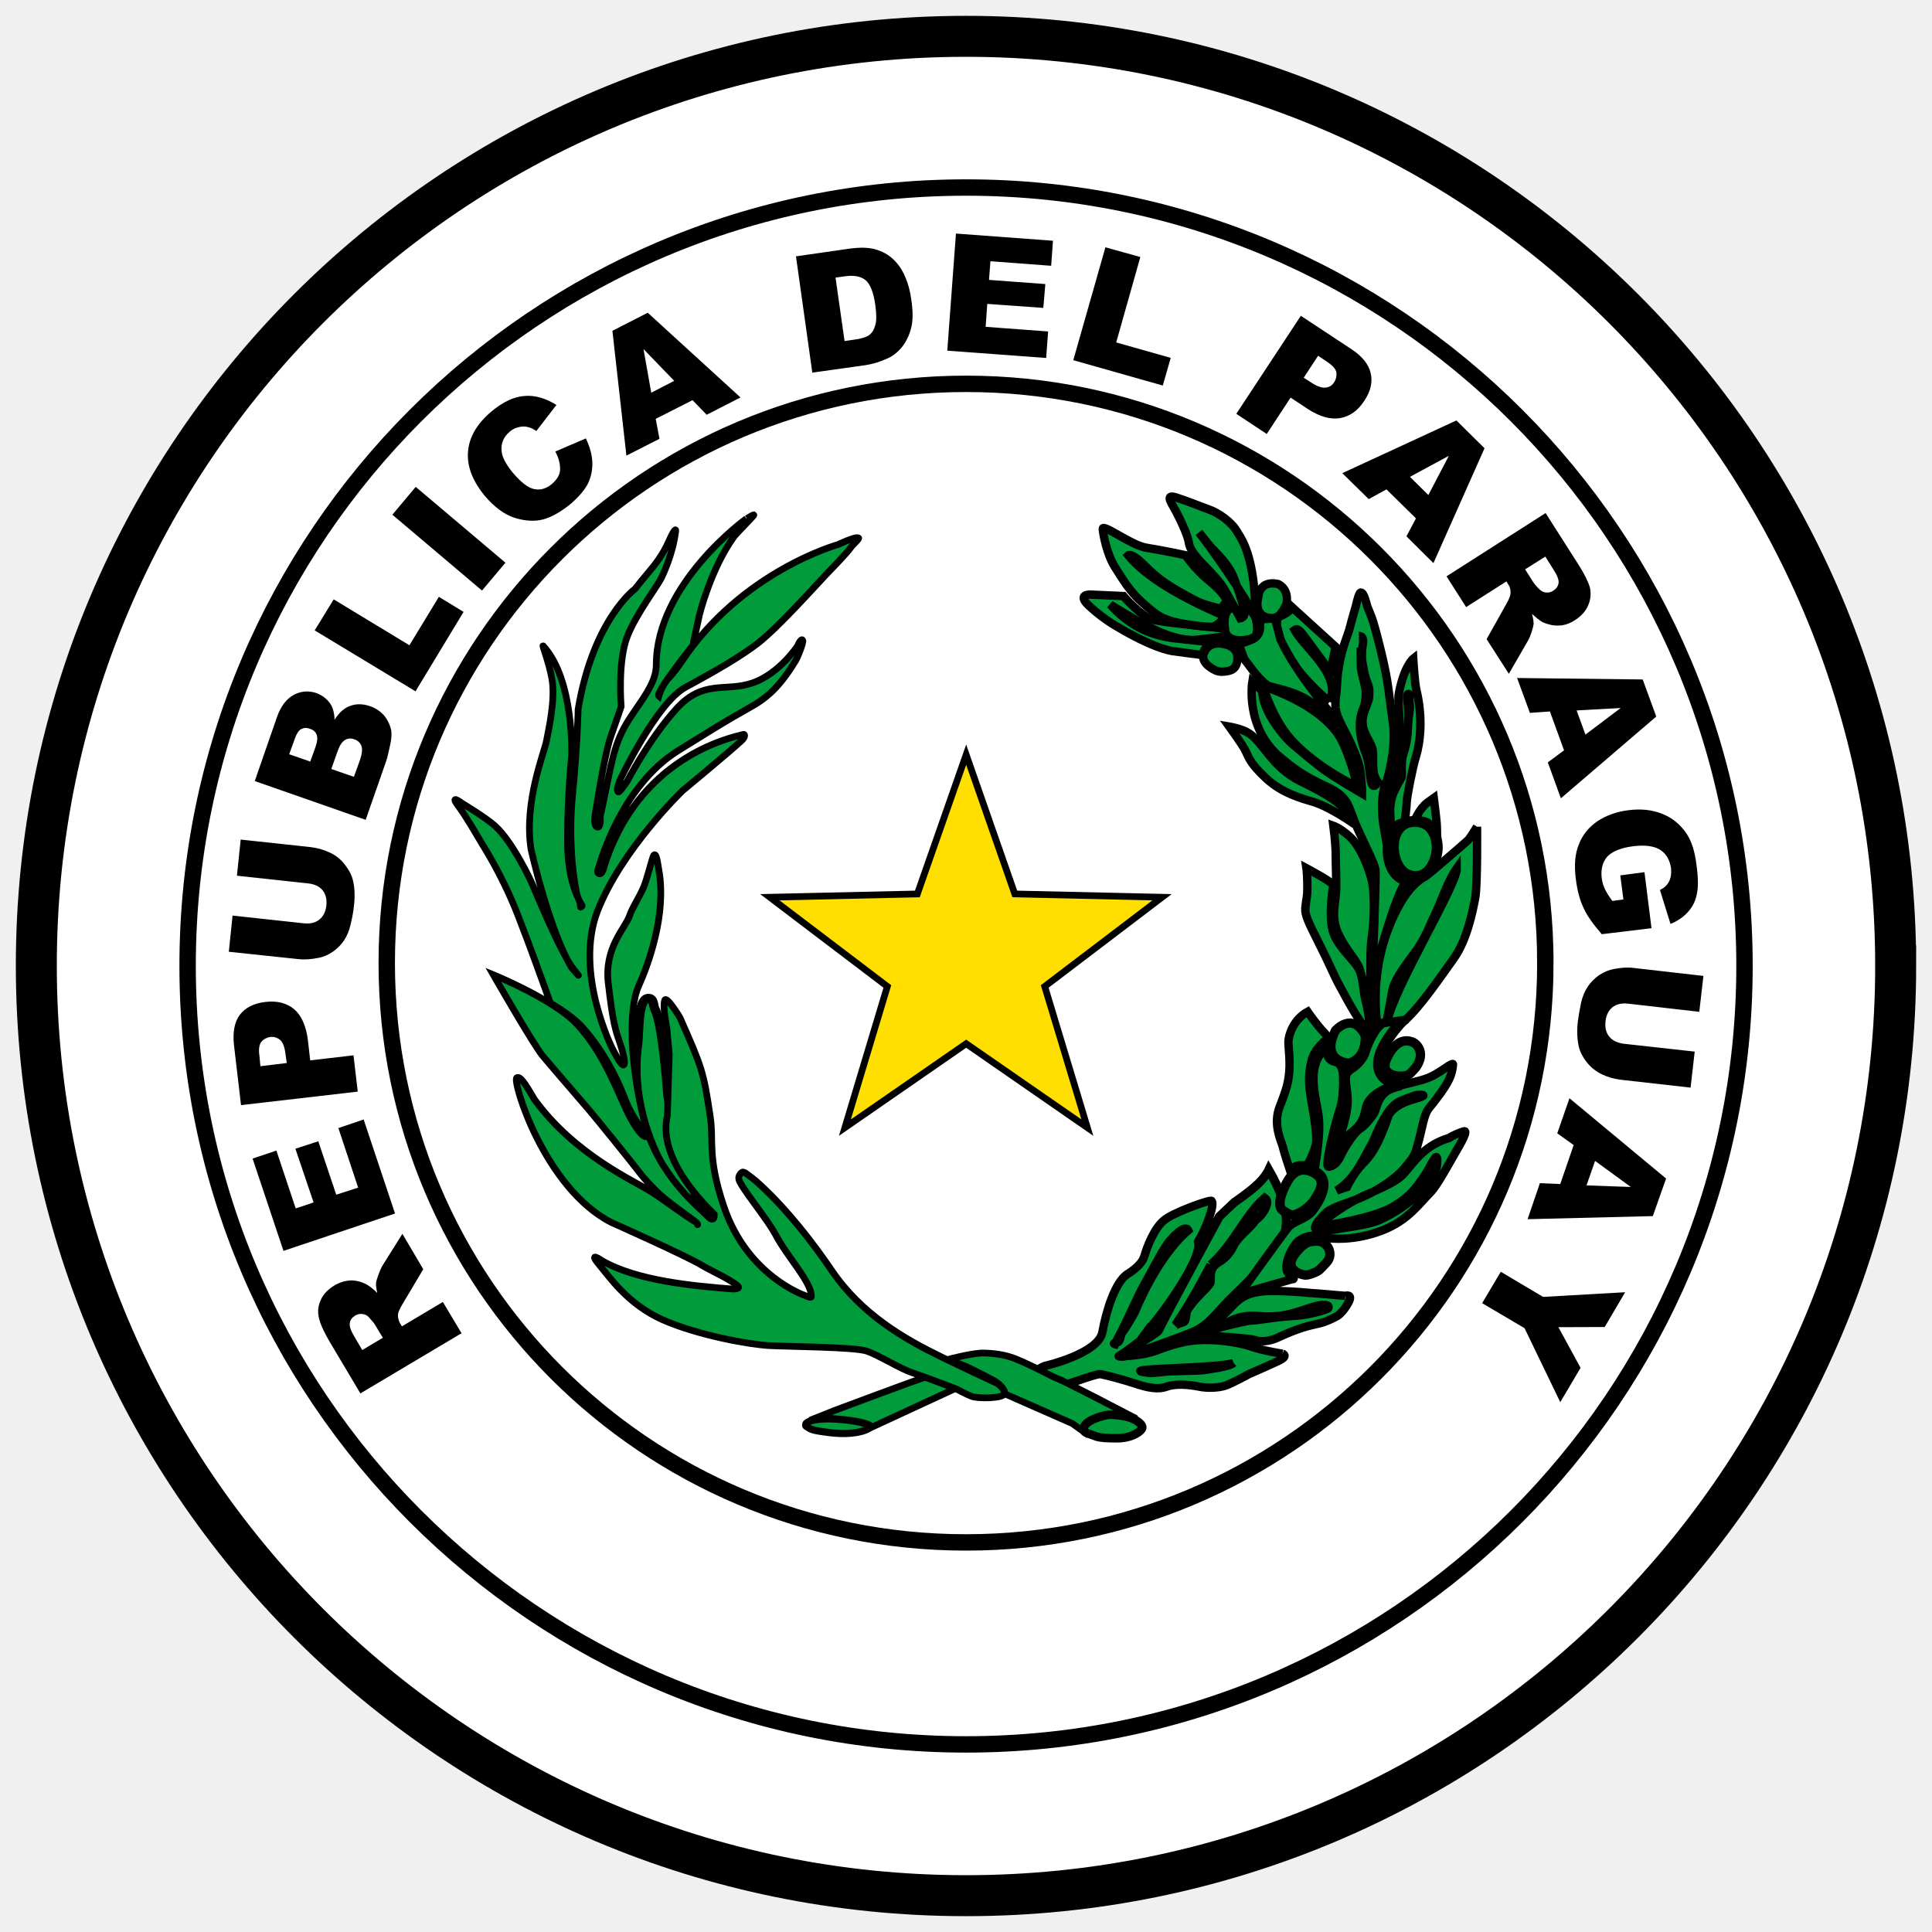
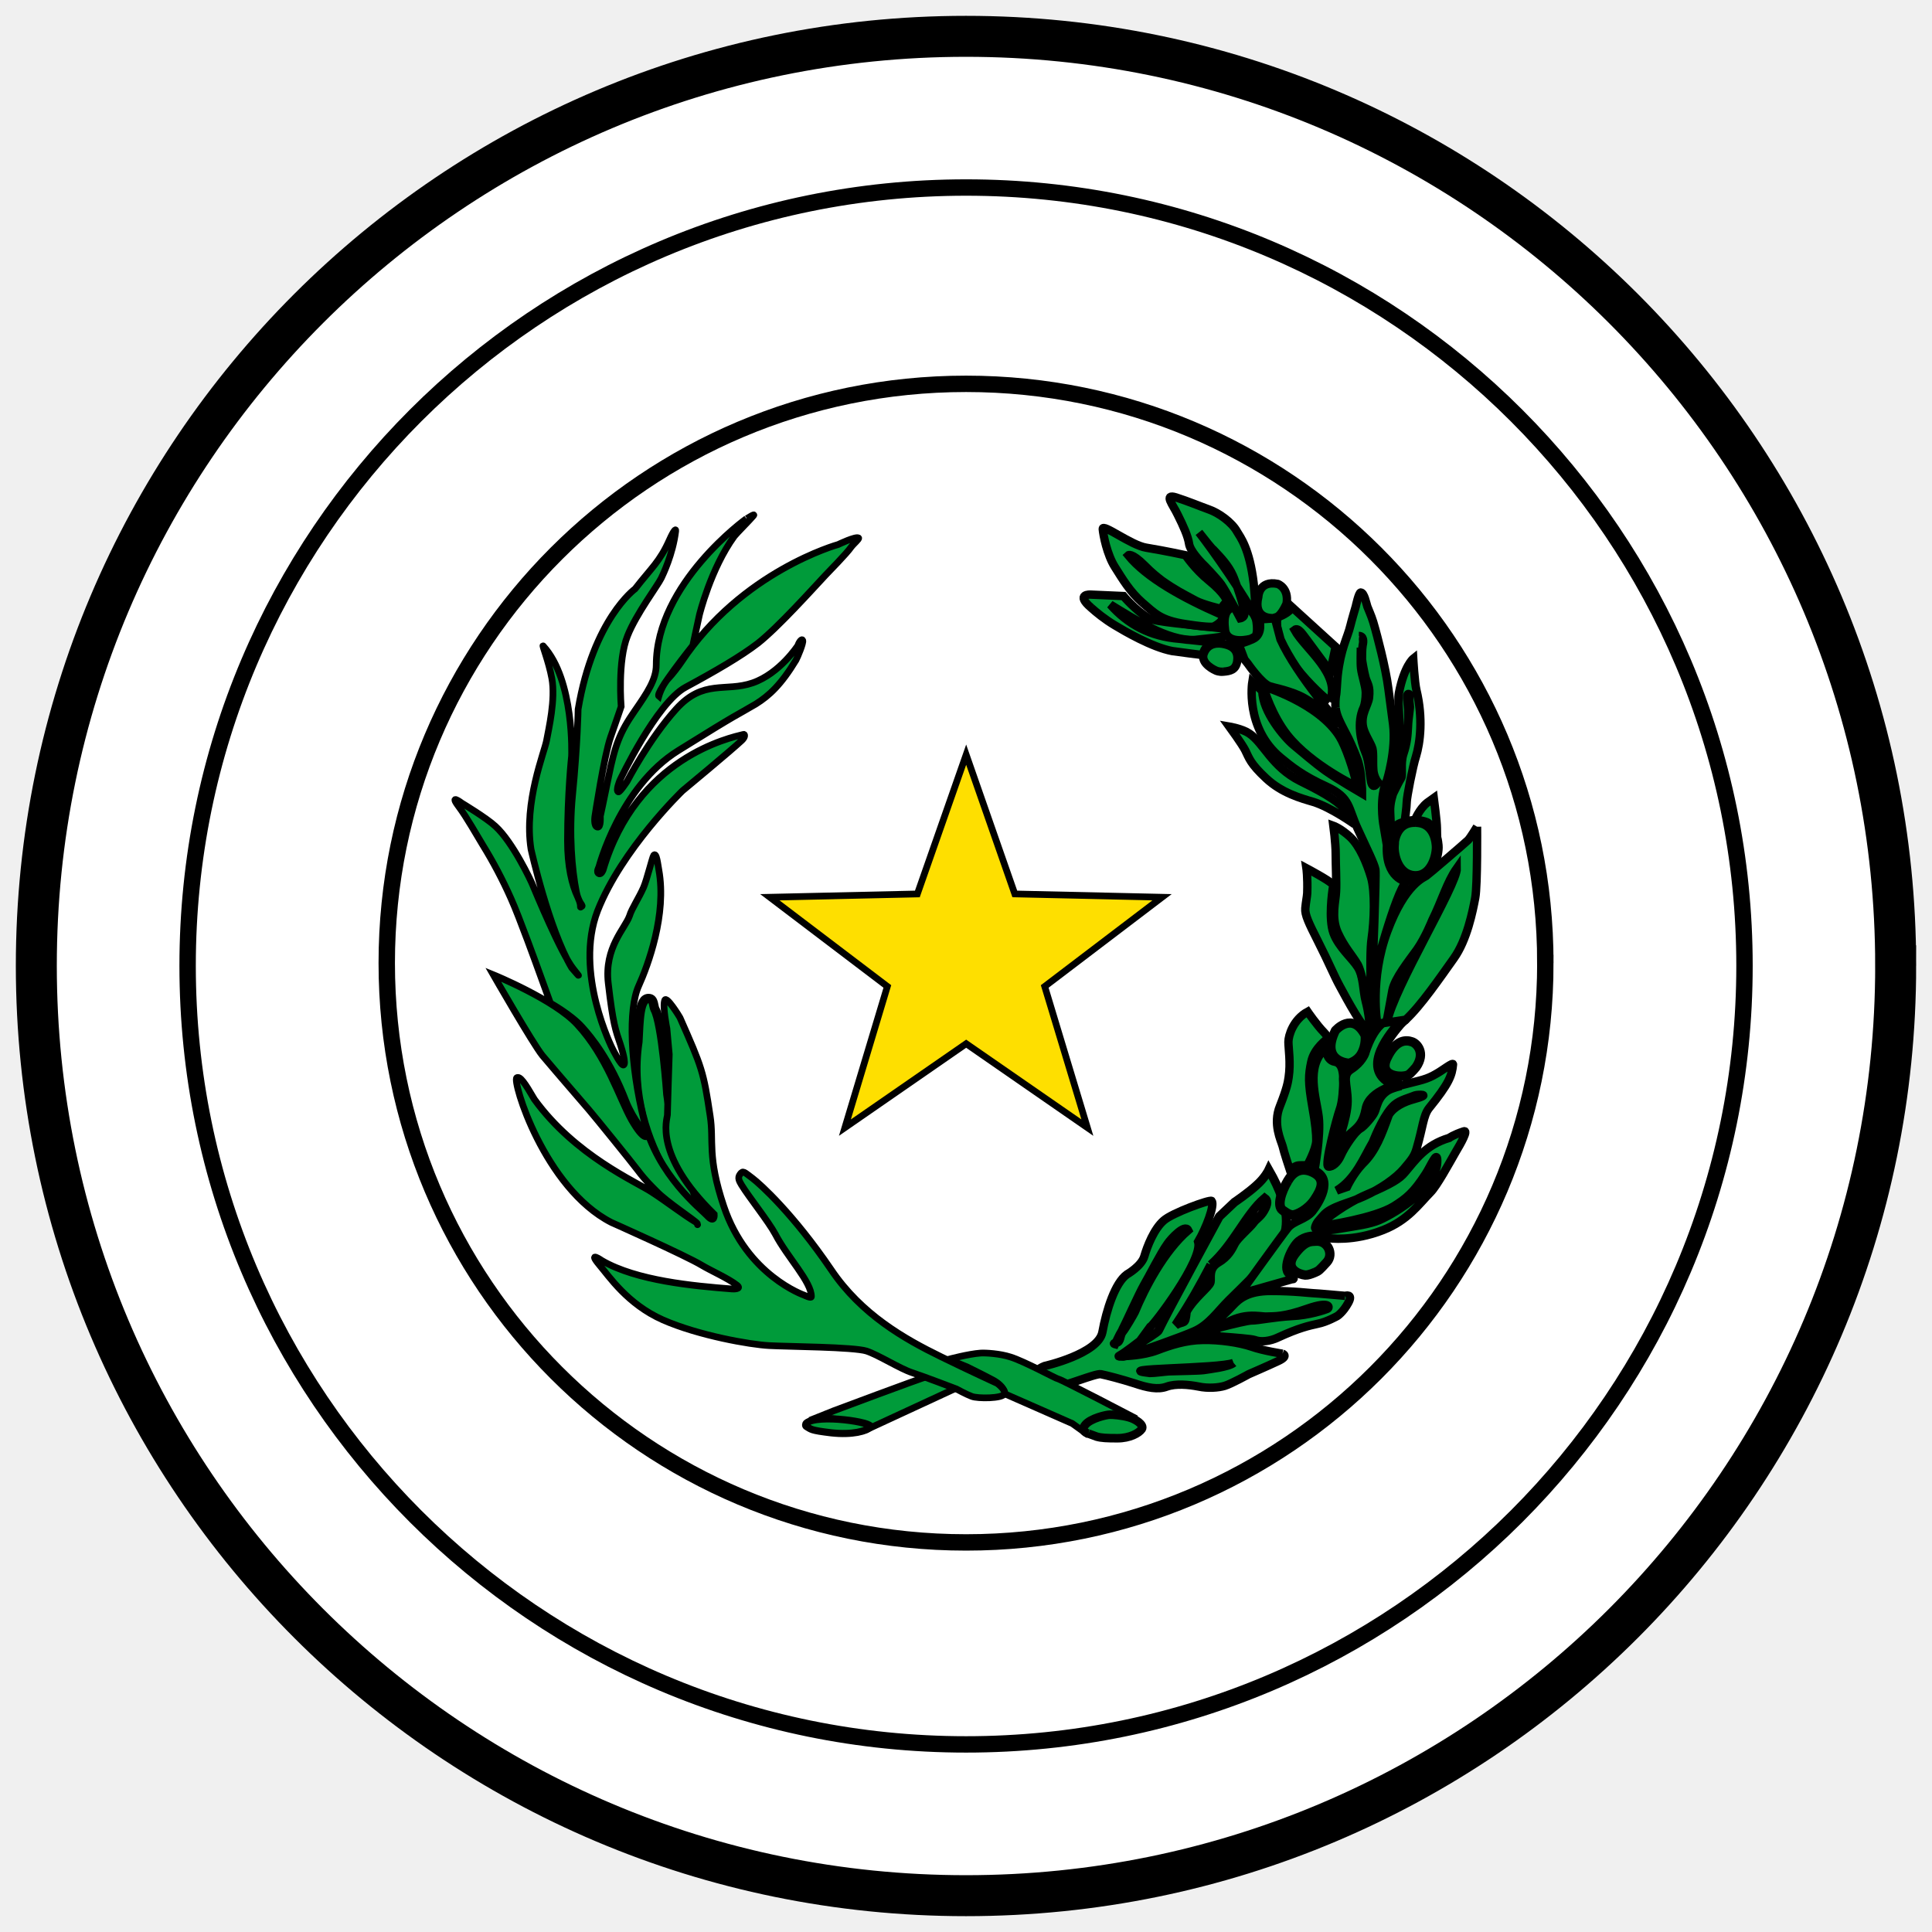
<svg xmlns="http://www.w3.org/2000/svg" width="610" height="610">
  <path d="M598.532 304.923c0 162.168-131.378 293.609-293.54 293.609-162.077 0-293.524-131.441-293.524-293.609 0-162.1 131.447-293.455 293.523-293.455 162.163 0 293.54 131.356 293.54 293.455z" fill="#fff" stroke="#000" stroke-width="12.936" stroke-miterlimit="10" />
  <path d="M447.05 259.365c-7.131-.29-7.176 7.569-7.176 7.569s.247-2.322.042.312c-.135 2.612 1.17 8.976 6.433 9.49 5.556.49 7.4-6.007 7.446-9.155 0-1.25-.405-8.06-6.749-8.216" fill="#009b3a" stroke="#000" stroke-width="3.458" />
-   <path d="M120.875 422.38l-2.51-4.164c-.259-.461-.912-1.23-1.962-2.373-.515-.598-1.186-.87-1.943-.956-.774-.103-1.513.014-2.287.46-.98.598-1.617 1.4-1.72 2.374-.189.99.275 2.355 1.376 4.199l2.545 4.336zm24.852-1.433l-31.938 19-9.751-16.388c-1.806-3.073-2.907-5.514-3.337-7.443-.498-1.963-.257-3.807.55-5.633.81-1.844 2.271-3.38 4.318-4.61 1.702-1.023 3.474-1.518 5.193-1.604 1.79 0 3.423.444 5.005 1.28.98.564 2.116 1.434 3.354 2.698-.292-1.366-.464-2.441-.395-3.278.103-.495.326-1.314.773-2.56.43-1.195.843-2.032 1.101-2.56l6.45-10.277 6.586 11.164-6.586 11.078c-.826 1.4-1.325 2.476-1.394 3.227a5.207 5.207 0 0 0 .688 2.833l.55.905 12.934-7.699 5.899 9.867zM89.502 394.942l-9.751-29.139 7.515-2.526 6.106 18.265 5.64-1.895-5.744-16.95 7.224-2.356 5.675 16.865 6.914-2.236-6.243-18.794 7.98-2.715 9.906 29.686zM90.544 335.63l-.396-2.731c-.257-2.27-.808-3.739-1.65-4.507-.912-.768-1.927-1.126-3.148-.99-1.135.188-2.064.666-2.769 1.468-.74.888-.98 2.356-.671 4.49l.31 3.277 8.323-1.007zm-14.446 13.298l-2.219-18.931c-.447-4.063.138-7.306 1.84-9.594 1.754-2.27 4.437-3.636 8.049-4.045 3.715-.461 6.793.34 9.132 2.304 2.305 1.997 3.784 5.326 4.334 9.9l.705 6.232 13.673-1.588 1.342 11.454zM74.806 276.485l1.187-11.403 22.048 2.373c2.167.256 4.196.836 6.002 1.69 1.944.87 3.491 2.134 4.781 3.772 1.273 1.64 2.167 3.21 2.58 4.9.567 2.236.722 4.967.36 8.108-.154 1.724-.532 3.721-1.031 5.804-.464 2.1-1.187 3.823-2.081 5.155-.912 1.366-2.081 2.578-3.577 3.619-1.497 1.024-3.01 1.656-4.523 1.929-2.442.495-4.54.597-6.364.393l-21.945-2.322 1.187-11.42 22.512 2.441c2.03.205 3.646-.17 4.902-1.195 1.256-1.007 1.96-2.475 2.201-4.404.207-2.031-.206-3.602-1.186-4.814-.98-1.246-2.494-1.946-4.54-2.185l-22.513-2.44zM111.74 245.277l1.977-5.496c.602-1.861.774-3.295.361-4.336-.36-.94-1.135-1.673-2.253-2.032-1.1-.375-2.012-.307-2.906.24-.93.563-1.72 1.758-2.357 3.619l-1.96 5.53 7.137 2.476zm-13.777-4.83l1.669-4.66c.567-1.708.722-3.005.31-3.876-.31-.836-1.033-1.502-2.15-1.826-.98-.376-1.91-.307-2.718.12-.808.477-1.479 1.502-2.03 3.14l-1.736 4.797 6.655 2.305zm-17.525 6.162l7.052-20.33c1.22-3.38 2.958-5.634 5.297-6.914 2.253-1.161 4.626-1.383 7.154-.53 2.03.802 3.578 2.031 4.644 3.84.637 1.196 1.032 2.766 1.032 4.593 1.462-2.322 3.147-3.79 5.022-4.421 1.909-.684 3.99-.649 6.243.136a10.294 10.294 0 0 1 4.42 2.953c1.117 1.4 1.857 2.936 2.218 4.678.172 1.126.086 2.628-.31 4.49-.584 2.61-.928 4.267-1.22 5.035l-6.536 18.709-35.016-12.24zM99.36 199.036l6.002-9.799 23.906 14.493 9.304-15.295 7.791 4.763-15.169 25.076zM123.881 162.51l7.378-8.79 28.326 23.949-7.395 8.791zM175.325 142.557l9.648-4.13c1.238 2.594 1.944 5.07 2.047 7.493.085 2.39-.379 4.643-1.376 6.743-1.1 2.134-2.907 4.2-5.383 6.367-3.147 2.56-6.037 4.233-8.771 4.967-2.7.7-5.727.53-9.098-.528-3.25-1.076-6.346-3.414-9.339-6.914-3.887-4.762-5.675-9.423-5.28-13.997.379-4.66 2.89-8.843 7.464-12.7 3.63-3.005 7-4.575 10.32-4.832 3.233-.307 6.672.666 10.13 2.834l-6.347 8.228c-.963-.632-1.772-1.058-2.46-1.195a5.568 5.568 0 0 0-3.078-.035 6.554 6.554 0 0 0-2.82 1.4c-2.013 1.69-2.89 3.772-2.597 6.264.172 1.86 1.358 4.029 3.422 6.606 2.666 3.158 4.97 4.934 6.862 5.292 1.995.41 3.835-.154 5.555-1.587 1.668-1.434 2.58-2.937 2.614-4.575.05-1.741-.412-3.636-1.513-5.702M212.879 120.252l-9.7-10.038 2.442 13.776zm5.779 6.094l-11.626 5.906 1.186 6.299-10.44 5.309-4.419-39.415 11.162-5.702 29.288 26.75-10.68 5.462zM263.803 87.646l2.855 20.04 2.786-.41c2.39-.29 4.06-.82 5.005-1.485.911-.734 1.53-1.673 1.909-3.14.413-1.366.413-3.5-.014-6.47-.55-3.875-1.582-6.47-3.027-7.699-1.479-1.23-3.698-1.673-6.656-1.23l-2.855.394zm-12.486-6.709l16.855-2.424c3.319-.444 6.019-.41 8.186.205 2.236.631 4.076 1.655 5.693 3.158 1.565 1.502 2.82 3.328 3.714 5.462.946 2.134 1.583 4.507 1.927 7.016.602 3.892.602 7.033-.035 9.27-.568 2.287-1.566 4.318-2.924 6.025-1.41 1.656-2.975 2.902-4.713 3.602-2.373 1.075-4.591 1.707-6.655 2.031l-16.889 2.373-5.16-36.718zM301.827 73.742l30.63 2.27-.568 7.904-19.176-1.434-.447 5.89 17.783 1.314-.637 7.528-17.697-1.264-.516 7.238 19.727 1.468-.62 8.365-31.214-2.305 2.734-36.974zM349.02 78.076l11.025 3.073-7.62 26.97 17.217 4.866-2.511 8.74-28.257-8.006zM411.635 119.251l2.373 1.537c1.823 1.212 3.37 1.724 4.489 1.604 1.204-.137 2.098-.665 2.734-1.707.62-.939.843-1.997.705-3.14-.223-1.093-1.238-2.203-3.027-3.38l-2.734-1.844zm-.912-19.545l15.943 10.515c3.457 2.27 5.486 4.831 6.105 7.596.671 2.8 0 5.736-2.046 8.774-1.995 3.09-4.575 4.9-7.636 5.429-3.096.495-6.484-.461-10.354-3.005l-5.245-3.482-7.533 11.488-9.614-6.367zM450.986 156.292l6.467-12.376-12.28 6.64zm-3.921 7.374l-9.304-9.15-5.607 3.073-8.341-8.193 17.144-7.92 18.886-8.724 8.874 8.774-16.132 36.274-8.53-8.466zM481.535 179.763l2.614 4.131c.31.41.877 1.212 2.047 2.305.585.512 1.17.836 1.995.87.808.103 1.496-.102 2.201-.546.98-.631 1.531-1.416 1.703-2.424.138-.955-.378-2.39-1.53-4.13l-2.65-4.234-6.38 4.029zm-24.817 2.203l31.284-19.973 10.267 16.098c1.91 2.97 3.113 5.41 3.698 7.306.43 1.894.293 3.806-.482 5.633-.756 1.878-2.15 3.43-4.11 4.711-1.772 1.127-3.474 1.758-5.228 1.758-1.669.103-3.371-.324-5.04-1.024-.98-.58-2.115-1.434-3.388-2.646.327 1.366.533 2.476.5 3.244-.07.529-.31 1.4-.654 2.56-.413 1.23-.791 2.1-1.118 2.629l-6.054 10.481-7.017-10.942 6.295-11.232c.843-1.502 1.255-2.578 1.255-3.329.035-1.007-.12-1.963-.79-2.816l-.5-.854-12.726 8.108-6.192-9.712zM500.58 231.942l11.128-8.398-13.913.768zm-6.758 4.967l-4.455-12.273-6.329.444-4.041-11.01 39.659.46 4.282 11.71-30.114 25.81-4.127-11.334 5.125-3.806zM511.582 276.384l7.636-1.007 2.22 17.685-15.703 1.895c-2.649-3.073-4.678-5.821-5.761-8.33-1.204-2.493-1.978-5.514-2.425-9.048-.568-4.37-.275-8.023.946-10.959 1.1-2.936 3.06-5.377 5.813-7.306 2.768-1.826 6.036-3.038 9.837-3.5 4.007-.529 7.636-.119 10.8 1.196 3.165 1.263 5.71 3.397 7.688 6.401 1.53 2.373 2.545 5.633 3.027 9.867.568 4.045.568 7.135.035 9.235a11.105 11.105 0 0 1-2.804 5.48c-1.341 1.501-3.147 2.799-5.452 3.72l-3.336-10.703c1.324-.665 2.305-1.519 2.89-2.73.602-1.162.756-2.63.602-4.234-.413-2.527-1.445-4.404-3.337-5.668-1.943-1.263-4.798-1.655-8.547-1.195-3.99.495-6.69 1.64-8.256 3.295-1.479 1.741-2.029 3.977-1.754 6.64.138 1.264.516 2.441.998 3.534.532 1.16 1.307 2.339 2.373 3.807l3.491-.478-.98-7.597zM535.079 332.03l-1.307 11.369-21.945-2.476c-2.185-.256-4.197-.819-6.054-1.724-1.858-.904-3.457-2.133-4.747-3.772-1.255-1.605-2.115-3.226-2.528-4.865-.533-2.373-.671-5.036-.31-8.16.241-1.775.585-3.738 1.015-5.838.5-2.1 1.238-3.807 2.167-5.138.894-1.331 2.098-2.51 3.543-3.568 1.616-1.007 3.095-1.638 4.575-1.894 2.407-.462 4.557-.615 6.363-.342l21.98 2.51-1.308 11.334-22.478-2.577c-2.047-.222-3.663.137-4.936 1.143-1.238 1.025-1.978 2.459-2.184 4.422-.223 2.014.155 3.601 1.152 4.813.963 1.23 2.477 1.964 4.49 2.27l22.512 2.493zM500.918 374.272l13.982.495-11.282-8.228-2.7 7.733zm-8.29-.427l4.231-12.308-5.177-3.704 3.853-11.078 30.51 25.349-4.197 11.864-39.539.973 3.887-11.37 6.432.274zM513.111 408.011l-6.449 10.976-14.618.05 7 12.836-6.416 10.84-11.282-23.37-13.38-7.886 5.882-9.918 13.363 7.938 25.9-1.468z" />
  <path d="M550.8 304.929c0 135.79-110.035 245.84-245.764 245.84-135.763 0-245.798-110.05-245.798-245.84 0-135.689 110.035-245.721 245.798-245.721 135.729 0 245.764 110.032 245.764 245.72z" fill="none" stroke="#000" stroke-width="5.174" stroke-miterlimit="10" />
  <path d="M487.917 304.05c0 101.077-81.863 182.946-182.886 182.946S122.11 405.127 122.11 304.05c0-100.974 81.897-182.86 182.92-182.86 101.023 0 182.886 81.886 182.886 182.86z" fill="none" stroke="#000" stroke-width="5.175" stroke-miterlimit="10" />
  <path d="M305.052 238.277l15.358 43.973 46.487 1.04-37.045 28.167 13.466 44.57-38.266-26.493-38.284 26.493 13.398-44.57-37.097-28.166 46.573-1.041z" fill="#fedf00" stroke="#000" stroke-width="2.115" />
  <path d="M389.499 430.317c-1.548 1.297-7.791 1.997-9.442 2.27-1.668.222-8.221.29-10.99.392-1.53.103-4.471.53-6.002.53-13.436-1.533 21.825-1.318 26.434-3.192m-35.205-10.396c.877-1.57 5.28-11.369 6.862-14.151 1.616-2.732 5.263-10.02 7.447-13.059 1.118-1.639 5.503-6.401 6.552-4.268-7.637 6.602-13.657 18.117-16.863 25.868-.413.836-2.924 5.148-3.852 6.274-.895 1.11-.53 3.2-1.94 3.37-1.479.189-.442.455-.442.455s1.273-2.833 2.236-4.49zm50.649 7.494s-6.071-.905-9.838-2.236c-3.749-1.264-10.044-2.237-15.41-2.1-5.314.07-10.18 1.673-14.515 3.329-4.317 1.604-9.906 1.74-9.906 1.74s-3.164.496-1.685-.238c1.41-.7 6.311-4.523 6.311-4.523l3.165-4.336c.912-.254 16.973-21.331 15.227-26.986 2.46-4.165 5.342-11.593 4.259-12.89-.516-.53-12.504 3.806-15.135 6.196-3.044 2.63-5.194 8.109-6.105 11.267-.895 3.14-5.504 5.735-5.504 5.735-3.749 2.697-6.466 11.232-7.74 18.214-1.289 6.896-18.275 10.715-18.275 10.715s-4.713 1.758-.533 3.09c.722.205 2.586 3.357 4.082 3.408 2.081.24 12.63-4.274 14.263-3.915 1.926.392 6.587 1.604 10.628 2.902 4.025 1.365 7.344 2.065 10.165 1.024 2.855-1.024 6.93-.632 9.992-.035 3.01.649 6.38.376 8.324-.222 2.08-.631 7.55-3.67 7.55-3.67s5.916-2.56 9.339-4.165c3.422-1.604 1.341-2.304 1.341-2.304" fill="#009b3a" stroke="#000" stroke-width="2.644" />
  <path d="M358.78 447.92s-23.39-12.24-24.646-12.53c-.74-.103-10.611-5.548-15.135-6.948-3.267-1.058-7.773-1.331-9.39-1.229-3.852.273-10.137 1.971-10.137 1.971l5.813 2.373s5.451 2.68 8.117 4.114c3.818 2.014 3.99 4.472 3.99 4.472l21.18 9.313 4.299 3.09s3.904-5.395 15.908-4.626" fill="#009b3a" stroke="#000" stroke-width="2.115" />
  <path d="M382.307 399.338c7.356-6.56 10.954-15.891 17.007-21.055.979.702.979 1.871-.218 3.94-1.142 2.034-2.665 2.736-3.336 3.798-1.233 1.655-4.917 4.718-5.914 6.553-.889 1.746-2.033 4.177-5.242 6.03-3.191 1.908-2.188 4.945-2.46 6.223-.254 1.403-5.174 4.925-7.55 9.28-.45 4.54-.657 2.638-3.408 4.25 5.01-7.556 7.646-12.42 11.12-19.02m-16.534 20.768c-.472.99-14.983 9.23-10.45 8.006 4.515-1.188 17.92-6.026 21.727-7.718 4.66-2.034 7.452-6.299 10.951-9.772 3.572-3.545 14.618-14.095 16.521-18.163 1.868-4.193 3.568-10.018-3.92-23.101 0 0-1.16 2.501-3.953 4.949-2.755 2.501-6.871 5.272-6.871 5.272l-4.805 4.535s-16.952 31.151-19.2 35.992" fill="#009b3a" stroke="#000" stroke-width="2.787" />
  <path d="M424.717 409.145s-9.287-.837-10.095-.837c-.877 0-5.968-.7-13.363-.7-7.327 0-10.078 2.544-12.004 4.592-2.082 2.288-7.86 7.58-7.86 7.58l3.113-.274c7.43-5.786 13.209-3.665 15.513-3.836 2.408-.085 5.308.152 12.737-2.477 7.55-2.645 7.11-.173 6.284.083-.826.324-5.664 2.022-11.202 2.261-5.606.307-10.522 1.396-12.724 1.396-2.218 0-18.567 4.47-18.567 4.47s17.693 1.04 19.602 1.671c1.892.768 4.867.41 7.326-.768 6.777-3.124 9.838-3.721 12.624-4.353 2.803-.546 6.14-2.441 6.14-2.441s1.788-1.127 3.44-4.131c1.702-3.073-.964-2.236-.964-2.236M433.397 360.67c1.118-2.765 3.904-9.269 6.862-11.83 1.806-1.57 4.92-2.304 6.57-3.004.705-.24 5.78-.481-.566 1.26-2.631.7-6.183 2.26-7.766 4.906-2.217 6.16-4.157 11.523-8.276 15.459-3.027 3.175-4.941 7.31-4.941 7.31l-3.248 1.126c5.948-3.644 8.532-10.396 11.365-15.227zm28.756-3.465c-3.388 1.127-4.575 2.066-4.575 2.066-7.584 2.27-10.686 7.03-14.005 10.905-1.685 2.032-4.06 3.546-12.056 6.977-7.31 3.141-12.961 7.992-13.099 7.992 0 0-2.321.478-1.874 1.604.172.53 2.15.103 2.15.103s15.052-2.145 21.33-5.968c4.006-2.51 6.272-4.338 10.073-10.21 1.702-2.595 3.611-7.477 3.697-4.336.293 8.33-12.64 16.404-18.281 18.896-3.01 1.28-7.034 1.81-12.297 2.68-5.194.956-8.358.666-7.98-.477.533-1.656 1.135-1.998 2.51-3.636 2.477-2.954 8.462-3.995 12.865-6.06 5.211-2.339 10.147-5.77 12.624-8.706 2.528-2.97 3.405-4.063 4.093-6.572 1.926-6.555 2.03-10.191 3.835-12.53 6.363-7.835 7.292-10.361 7.602-13.86.07-.803-3.302 1.86-5.057 2.833-3.422 2.031-4.695 2.031-11.712 3.858-7.12 1.775-6.965 6.367-8.066 8.535-.326.87-3.216 4.472-4.591 5.138-1.376.7-4.764 5.599-6.02 8.467-.929 2.1-2.58 3.602-3.904 3.431-1.393-.256 2.666-15.432 3.56-17.94.963-2.493 1.152-7.358 1.152-8.997 0-1.57.057-5.704-2.698-6.165-2.734-.46-2.858-4.24-2.858-4.24-6.587 5.7-2.905 15.748-2.2 21.706.705 5.906-1.359 16.83-1.359 16.83 6.364 2.715 1.359 10.448-.619 12.94-2.08 2.544-6.02 3.004-7.79 5.24-1.875 2.305-15.2 20.861-15.2 20.861l16.575-4.695s1.548.273-.928-1.604c-2.511-1.793.808-8.757 2.94-10.464 4.076-3.193 9.58-.871 9.58-.871s7.687 1.178 17.112-2.56c7.877-3.107 11.265-8.143 14.997-11.933 2.03-2.065 5.744-8.91 8.083-12.973 1.41-2.339 3.939-6.794 2.39-6.265" fill="#009b3a" stroke="#000" stroke-width="2.644" />
  <path d="M415.147 401.77c1.265-.515 1.457-.743 3.776-3.273 2.281-2.531.268-6.793-3.259-6.622-1.725.114-3.565-.286-6.958 4.281-3.279 4.567 1.571 6.241 3.412 6.431.786.035 1.82-.304 3.029-.818" fill="#009b3a" stroke="#000" stroke-width="2.947" />
  <path d="M406.577 372.876c-2.194 3.674-3.37 7.893-1.646 9.196.392.214 1.92 1.555 3.213 1.555 1.273 0 4.877-1.73 6.934-4.9 2.057-3.071 3.741-6.454-.47-8.554-3.82-1.886-6.445-.117-8.031 2.703" fill="#009b3a" stroke="#000" stroke-width="3.011" />
  <path d="M419.12 328.008s.345-.564-1.1-2.066c-2.287-2.339-5.15-6.512-5.15-6.512-4.558 2.493-6.072 7.528-6.072 9.526 0 2.082.774 6.606.07 11.215-.24 1.57-.498 3.362-2.751 9.064-2.305 5.633.327 10.805.843 12.632.396 1.81 2.27 7.442 2.27 7.442s1.789-1.143 2.39-1.28c.706-.187 3.13-.085 3.13-.085s2.744-4.96 2.847-7.725c.05-2.031-.275-5.48-1.238-10.77-1.342-7.7-1.256-9.902-.344-14.203.911-4.37 5.108-7.238 5.108-7.238" fill="#009b3a" stroke="#000" stroke-width="2.644" />
  <path d="M425.914 335.7s2.589-.62 3.893-2.965c1.644-2.832 1.21-5.833 1.21-5.833-4.007-7.765-9.393-1.5-9.393-1.5-4.819 9.866 4.29 10.297 4.29 10.297" fill="#009b3a" stroke="#000" stroke-width="2.905" />
  <path d="M439.56 321.46c-5.977.313-8.92 11.062-8.92 11.062s-.967 2.654-4.157 4.705c-3.393 2.097-1.393 5.107-1.393 10.46 0 5.352-3.73 14.808-3.73 14.808l-1.393 3.21s.135 2.41 2.314-1.961c3.708-7.36 7.774-5.576 9.302-13.493.966-5.887 10.718-7.76 10.718-7.76l-2.742-.514c-10.133-4.75.585-16.592 2.315-18.688 1.842-2.096 3.595-2.096-2.315-1.829" fill="#009b3a" stroke="#000" stroke-width="3.454" />
  <path d="M437.854 334.21c-2.737 5.87 5.052 6.155 6.851 5.129.727-.418 2.373-2.375 2.373-2.375 3.158-4.54.268-7.617-1.378-8.054-1.588-.532-4.976-.93-7.846 5.3" fill="#009b3a" stroke="#000" stroke-width="2.942" />
  <path d="M423.054 311.424c2.047 3.807 7.757 14.408 9.098 13.742.843-.41.172-2.578.172-2.578s-.172-2.868-1.1-6.333c-.912-3.5-.691-7.972-2.514-10.84-1.772-2.868-6.014-6.264-7.682-10.788-1.651-4.54-.357-13.127-.22-14.185.172-.99.672-.341-.206-1.365-.894-1.11-8.115-4.952-8.115-4.952s.42 2.8.249 7.87c-.07 1.23-.413 2.663-.602 4.797-.172 2.031 1.05 4.592 4.007 10.43 3.44 6.76 5.09 10.908 6.914 14.202M466.353 261.014s-2.081 3.466-2.82 4.234c-.775.768-12.538 10.874-13.21 11.3-.566.444-6.706 2.407-12.296 17.514-5.607 15.056-3.182 29.14-3.182 29.14l2.718-.342.464-1.468s.911-5.002 1.616-8.791c.774-3.739 4.965-8.964 7.751-12.822 2.65-3.772 4.793-9.199 4.793-9.199 3.15-6.349 4.666-12.027 7.785-16.455.127 5.274-19.92 37.7-22.064 48.735l5.932-.905c4.746-4.336 10.955-13.434 15.152-19.306 4.23-5.89 6.019-15.09 6.793-19.17.74-4.029.567-22.464.567-22.464" fill="#009b3a" stroke="#000" stroke-width="2.644" />
  <path d="M426.38 264.348c-3.026-2.8-5.383-3.636-5.383-3.636s.723 5.497.723 8.843c0 3.362.292 8.995.12 12-.12 3.004-1.616 7.972.516 12.837 2.184 4.796 4.644 7.237 6.38 10.259 1.583 2.953 4.482 18.308 4.482 18.308s-1.059-20.766-.147-26.638c.843-5.77 1.118-14.766-.172-19.273-1.341-4.523-3.56-9.832-6.518-12.7M440.22 244.077c.911-1.775 3.044-5.445 3.938-11.027.327-2.373.55-6.214.465-8.877-.07-1.775-.774-4.865 0-5.07.688-.17.11.962.507 3.591.189.94-.459 3.537-.58 6.866-.154 2.663-.26 4.886-1.446 8.488-1.032 3.175-.097 6.695-.734 7.685-.688 1.007-2.51 4.814-2.51 4.814s-1.119 3.073-.93 5.872c.103 2.868.275 5.958.275 5.958s1.325-2.459 4.283-2.868c0 0 .67-4.797.67-6.3 0-1.501 1.927-11.334 2.907-14.338 1.342-4.404 2.288-12.069.155-20.962-.584-2.407-1.014-9.935-1.014-9.935s-2.838 2.27-4.523 10.856c-.516 2.612.584 9.61.155 17.07-.172 4.115-4.117 20.787-4.65 21.828" fill="#009b3a" stroke="#000" stroke-width="2.644" />
  <path d="M440.22 244.077c-.138.256-.19.359-.19.359s.121-.103.19-.359" fill="#009b3a" stroke="#000" stroke-width="2.644" />
  <path d="M429.04 200.797c1.513 0 1.513 1.64 1.203 2.936-.24 1.332-.206 3.807-.206 4.32 0 .58.636 4.113 1.135 5.957.55 1.895 1.496 2.492 1.083 6.299-.275 2.39-2.734 5.206-1.874 9.269.464 2.134 1.994 4.37 2.751 6.213.636 1.28.29 4.408.461 6.968.07 2.493 1.448 4.18 1.448 4.18s-1.702 3.174-2.27-.803c-.619-4.558-.825-6.59-1.702-8.655-1.428-3.38-2.735-9.46-.516-14.154.378-.905.674-2.592.674-4.589 0-2.031-1.254-5.503-1.495-7.654-.207-1.707-.07-5.31-.07-6.607m-7.951 19.092c.36 2.578 1.187 4.046 4.093 9.645.895 1.843 2.924 6.555 3.234 8.057.36 1.502.67 3.312.67 3.772 0 .495.328 4.029.328 4.029v1.468s-8.049-4.694-11.575-7.204c-3.508-2.526-7.498-5.991-10.043-8.09-2.89-2.374-9.769-10.533-9.855-17.071l-3.164-2.868s-2.408 14.527 8.977 23.933c3.285 2.697 6.862 5.667 14.515 9.132 7.67 3.534 6.664 6.7 9.863 13.493 3.148 6.828 5.117 10.755 5.513 12.684.275 2.066-.87 31.09-.87 31.09l.274 2.628s7.01-26.881 10.381-29.885c0 0-6.69-1.025-6.157-11.54l-1.17-6.93s-1.34-8.33 1.17-13.503c0 0 2.976-9.474 1.96-17.668-.636-4.899-.859-6.367-1.461-11.061-.912-7.306-3.835-17.753-4.162-19.016-.997-3.67-1.341-4.234-2.51-7.136-.345-1.024-.998-4.404-2.082-4.455-.619-.035-1.565 4.353-1.565 4.353s-1.41 4.78-1.703 6.077c-.911 3.858-3.044 7.101-4.024 15.773-.172 1.57-.344 5.804-.533 6.367-.103.478-.31 2.97-.103 3.926" fill="#009b3a" stroke="#000" stroke-width="2.644" />
  <path d="M427.69 260.248s-1.169-2.595-2.355-3.926c-2.39-2.817-5.607-5.207-14.756-9.68-9.115-4.54-11.523-12-16.167-15.072-2.132-1.468-6.26-2.168-6.26-2.168s4.059 5.582 5.022 7.51c1.238 2.459 1.53 4.132 6.552 8.81 4.988 4.693 11.076 6.332 14.997 7.493 5.538 1.724 12.968 7.033 12.968 7.033M398.965 217.112c.24.734 2.591 8.759 7.527 14.99 7.55 9.542 22.083 16.357 22.083 16.357-1.359-5.94-3.729-12.808-5.603-15.846-6.605-10.669-24.059-15.894-24.059-15.894s-.31-.41.05.392M419.797 221.606c3.91-8.559-7.767-16.738-11.059-22.703 1.221-.973 2.666 1.57 4.008 3.26 1.909 2.543 7.292 9.9 7.292 9.9l1.668-7.834-13.903-12.651c-.172 1.843-4.463 3.353-4.463 3.353-2.08 11.71 16.457 26.675 16.457 26.675" fill="#009b3a" stroke="#000" stroke-width="2.644" />
  <path d="M395.589 201.766c-3.354 1.502-4.54 1.502-4.54 1.502l1.872 4.962 1.084 1.348s4.368 6.316 6.913 7.102c1.067.392 5.04 1.092 9.03 2.8 5.021 2.133 13.214 9.301 13.214 9.301s-13.631-15.374-18.86-26.899l-1.76-6.644-4.941.331s1.359 4.66-2.012 6.197" fill="#009b3a" stroke="#000" stroke-width="2.644" />
  <path d="M344.572 191.933c1.565 1.4 4.127 3.533 7.412 5.496 3.01 1.81 11.678 6.914 18.161 8.143 1.514.239 9.662 1.264 9.662 1.264.327-3.568 4.196-3.875 4.196-3.875l-11.536-1.264c-9.303-.693-16.384-4.578-21.893-10.805 7.394 4.48 18.018 11.54 26.63 11.165 35.363-3.48-10.653-4.354-14.643-6.915-4.23-2.612-7.843-6.948-7.843-6.948l-10.37-.46s-5.09-.325.223 4.198" fill="#009b3a" stroke="#000" stroke-width="2.644" />
  <path d="M386.207 212.07c2.287-.17 3.887-.597 4.403-3.106.464-2.8-.603-4.831-3.973-5.565-1.875-.461-5.16-.564-6.501 2.765-1.462 3.414 3.852 5.6 3.852 5.6s1.015.443 2.219.307M390.17 191.8c-2.993 0-4.008 2.44-3.371 7.203.79 4.797 8.134 2.697 8.134 2.697l1.359-.7s.997-.768.447-4.591c-.516-3.91-3.56-4.61-6.57-4.61M402.194 195.168h-.12c-.05.035.12 0 .12 0" fill="#009b3a" stroke="#000" stroke-width="2.644" />
  <path d="M402.078 195.168c.085-.035.291-.137 1.066-.36 1.53-.58 3.078-4.25 3.078-4.25.774-4.967-2.786-6.196-2.786-6.196-5.985-1.195-6.14 4.063-6.14 4.063-1.65 6.845 3.904 6.776 4.782 6.742M375.424 171.662c.327 2.27 3.56 5.565 4.058 6.128.585.513 4.713 4.814 6.106 6.743 1.393 1.929 6.023 10.68 6.023 10.68s.808-.138 1.152-.803c.808-1.366-3.1-11.96-3.495-12.694-1.43-3.219-3.77-5.617-6.122-8.125-.55-.359-2.477-2.834-4.592-5.497 4.184 5.357 14.916 20.587 18.078 27.357 0 0-.382-7.214-.777-11.089-1.341-11.3-4.282-14.8-5.228-16.438-1.668-3.056-5.9-6.026-8.926-7.068-3.027-1.092-6.604-2.594-10.44-3.823-3.955-1.212-.91 2.355.55 5.428 1.824 3.636 3.286 6.896 3.613 9.2" fill="#009b3a" stroke="#000" stroke-width="2.644" />
  <path d="M360.66 190.25c3.905 3.311 5.659 5.616 13.76 6.81 8.168 1.281 8.856.735 8.856.735s4.234-2.046 2.085-3.839c-12.003-5.277-23.368-11.563-29.138-18.626 0 0 .998-.973 5.16 3.192 2.408 2.442 4.024 3.67 5.503 4.814 4.369 3.056 6.26 3.926 10.612 6.3 2.321 1.262 8.117 2.628 8.117 2.628s.826-1.758 1.565-1.963c.705-.17-.449-2.926-5.488-7.005-4.437-3.585-7.36-7.99-7.36-7.99s-5.967-1.307-12.433-2.383c-4.816-.768-13.88-7.8-13.724-5.889.172 1.963 1.358 8.057 3.8 11.932 2.46 3.892 4.799 7.87 8.686 11.284" fill="#009b3a" stroke="#000" stroke-width="2.644" />
  <path d="M293.188 434.476c-3.543 1.041-30.086 11.01-30.086 11.01l-7.413 2.97c10.233-2.305 18.075 2.85 18.075 2.85l29.57-13.69s-.085-.443-.825-.972c-.773-.53-5.744-3.244-9.321-2.168" fill="#009b3a" stroke="#000" stroke-width="2.115" />
  <path d="M254.568 449.355c-.197.17-.393.87.118 1.092 1.473.82 1.08 1.144 7.78 1.946 6.757.734 11.158-.546 12.317-1.827 1.356-1.485-16.738-4.25-20.215-1.211" fill="#009b3a" stroke="#000" stroke-width="2.26" />
  <path d="M212.093 353.853l-1.23-8.293s-1.547-22.435-4.09-26.934c-.492-.997-.273-3.325-1.89-3.364-3.093-.235-3.093 7.06-3.468 13.672-5.036 33.346 21.556 58.804 21.556 58.804z" fill="#009b3a" stroke="#000" stroke-width="2.934" />
  <path d="M343.688 452.65s-2.79-.625-1.021-2.799c1.692-2.073 6.721-3.18 7.727-3.18.991-.042 3.81.201 5.914.785 2.119.523 5.045 2.395 4.192 3.744-.9 1.288-3.765 2.899-7.682 2.899-3.353 0-5.076-.081-6.554-.504-1.433-.543-2.576-.946-2.576-.946" fill="#009b3a" stroke="#000" stroke-width="2.703" />
  <path d="M314.86 436.785s-9.133-4.2-17.783-8.433c-11.403-5.565-25.11-13.298-34.655-27.483-11.953-17.565-22.34-26.971-24.851-28.866-2.58-1.895-2.958-2.595-3.904-1.263-.86 1.16-.259 2.168.464 3.397 2.459 3.994 8.496 11.505 10.663 15.534 3.732 7.203 11.454 15.073 11.385 19.733 0 .649-2.253-.461-2.253-.461s-18.076-6.197-25.402-28.098c-5.332-15.875-3.061-20.535-4.3-28.473-2.115-14.1-2.545-15.244-9.527-31.05-.19-.393-4.266-7-4.816-5.531-.757 1.894.688 8.961.688 8.961l.74 8.143s-.585 18.077-.585 19.17c0 1.092-4.558 12.376 14.79 31.34 0 0 .293 3.227-2.304.393-1.84-2.031-15.685-12.666-19.899-30.163-4.334-17.497-4.97-35.011-1.685-42.283 2.975-6.572 8.943-22.635 6.398-36.667-.293-1.468-.705-5.77-1.634-4.643-.395.546-2.133 7.648-3.182 10.106-1.462 3.363-3.732 6.674-4.437 8.996-1.359 3.943-8.032 10.037-6.725 21.252 1.48 12.888 2.322 14.902 3.87 19.494.534 1.673 1.823 5.94.98 6.368-.774.41-3.508-5.104-3.508-5.104s-12.245-24.07-4.695-43.598c7.636-19.443 26.795-37.879 26.795-37.879s15.564-12.905 18.729-15.909c1.238-1.16.946-2.031.533-1.895-3.87.973-33.812 7.17-44.337 42.846 0 0-.55 1.503-1.324 1.127-.963-.427 0-2.1 0-2.1s6.587-25.298 25.075-36.769c20.173-12.58 17.8-10.737 24.473-14.697 4.196-2.612 7.997-6.111 12.692-13.878.482-.87 2.39-5.395 2.133-6.163-.207-.768-1.118.29-1.548 1.57 0 0-5.71 8.826-14.257 11.796-8.582 2.97-15.548-1.263-24.164 8.262-8.633 9.577-15.496 22.84-15.496 22.84s-2.253 3.431-2.751 3.329c-.946-.29.464-3.653.464-3.653s11.523-24.445 20.776-29.412c9.27-5.002 17.525-9.798 22.788-13.861 6.397-5.019 17.422-17.31 21.394-21.543.843-.904 6.76-6.896 8.066-8.842.791-1.059 2.666-2.595 2.356-2.868-.842-.632-6.449 2.066-6.449 2.066s-30.518 8.41-49.505 37.087c-.878 1.332-2.966 4.04-4.084 5.184-2.03 2.1-3.042 5.604-3.042 5.604-1.238-1.024 10.729-15.988 10.729-15.988l2.098-9.68s3.543-14.543 10.99-24.802c.74-.939 5.142-5.377 5.882-6.3 1.479-1.604-2.804 1.4-2.047.735 0 0-28.463 20.433-28.463 46.175 0 4.626-2.872 8.842-6.845 14.595-4.644 6.674-6.191 10.771-8.204 20.706-1.427 7.101-2.614 12.513-2.614 12.513s.275 3.67-.911 3.397c-1.239-.273-.809-3.312-.809-3.312s2.907-19.187 4.97-25.093c2.013-5.736 3.337-9.645 3.337-9.645s-1.187-14.424 2.012-22.328c2.718-6.896 9.597-15.978 10.663-18.248.464-.99 3.646-7.46 4.54-14.834.12-.99-.653-.17-1.943 2.714-3.13 7.05-5.744 8.894-10.886 15.534 0 0-13.191 9.56-17.973 37.998 0 0-.154 10.601-1.771 27.21-1.17 12.171-.172 23.574 1.204 30.437.877 4.199 2.545 4.233 1.513 4.745-.636.324.411.056-1.085-3.12-1.823-3.807-3.22-9.665-3.22-17.757 0-14.834 1.29-26.749 1.29-26.749s.969-23.966-8.972-34.772c-.481-.563 1.737 4.848 2.735 10.242 1.22 6.692-.998 15.978-1.651 19.597-.637 3.636-7.258 19.477-4.92 34.345 0 0 5.608 25.213 12.83 37.435 0 0 4.493 5.262.52.328-3.938-4.933-12.025-24.55-12.73-26.224-.619-1.604-6.415-13.81-11.866-18.777-2.821-2.629-10.577-7.289-10.577-7.289s-4.214-3.209-1.015 1.059c2.528 3.362 5.916 9.405 7.533 12.034a141.25 141.25 0 0 1 8.943 16.934c2.597 5.701 8.633 22.481 8.633 22.481l3.865 10.644s6.472 3.593 9.997 7.519c2.89 3.175 8.875 10.464 13.845 23.437 2.236 5.736 6.695 10.994 6.695 10.994s-.944 1.82-4.917-5.06c-3.921-6.964-7.76-20.034-17.202-30.208-7.171-7.8-26.471-15.67-26.471-15.67s12.4 21.61 15.478 25.469c5.211 6.18 12.744 14.85 14.688 17.138 2.012 2.339 13.672 16.746 15.392 19.05 2.717 3.602 4.506 5.19 5.933 6.658 3.079 3.278 12.19 9.252 12.896 10.194.137.956.32.165-.454-.398-4.042-2.407-8.869-6.217-13.856-9.46-4.97-3.295-24.163-11.484-37.092-29.304-3.062-5.275-4.523-7.374-5.555-6.828-1.583.836 8.702 34.874 29.856 45.697 0 0 23.338 10.379 28.515 13.503 2.837 1.707 8.564 4.233 11.213 6.367 1.513 1.246-1.376 1.178-1.565 1.143-12.4-.973-30.2-2.611-41.121-8.944 0 0-4.695-3.295-.843 1.331 3.061 3.585 8.874 12.41 20.088 17.378 11.23 4.933 27.551 7.8 33.52 8.108 5.864.324 26.777.427 30.784 1.724 3.921 1.331 10.593 5.606 14.411 6.835 3.474 1.127 13.948 5.138 13.948 5.138s3.147 1.724 4.833 2.339c1.891.75 9.738.684 10.288-.784.534-1.314-2.238-3.32-2.238-3.32" fill="#009b3a" stroke="#000" stroke-width="2.115" />
  <path d="M450.467 259.55c2.373.871 3.422 7.904 3.422 7.904s-.207-4.028-.207-6.009c0-1.997-.98-9.49-.98-9.49l-2.098 1.502c-2.511 1.997-3.904 5.53-3.904 5.53s1.445-.238 3.766.564" fill="#009b3a" stroke="#000" stroke-width="2.644" />
</svg>
